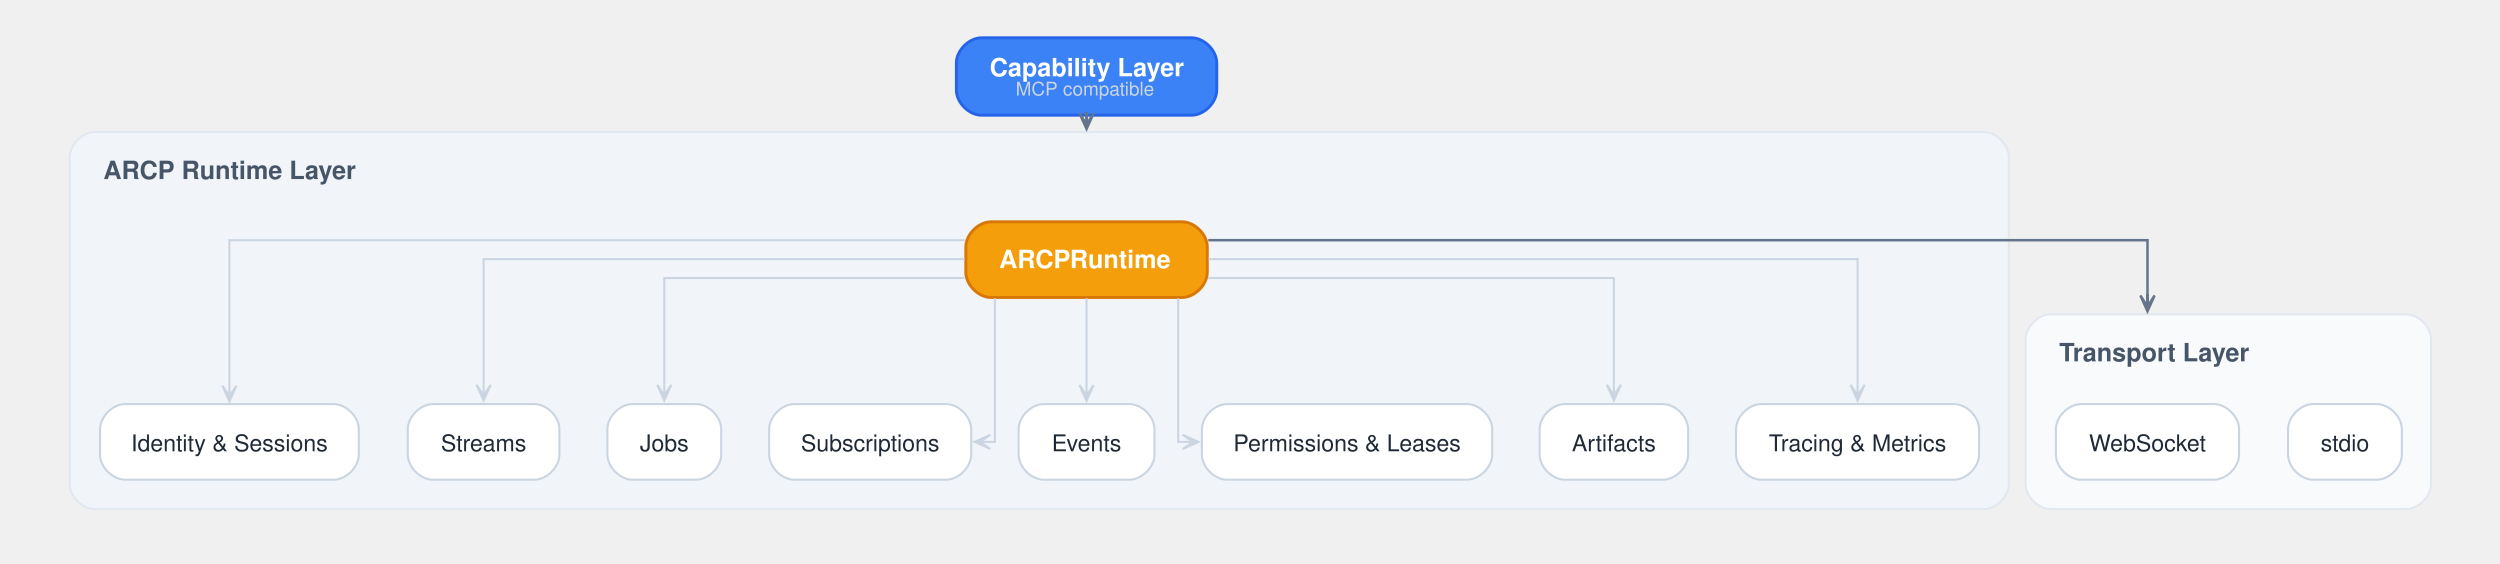
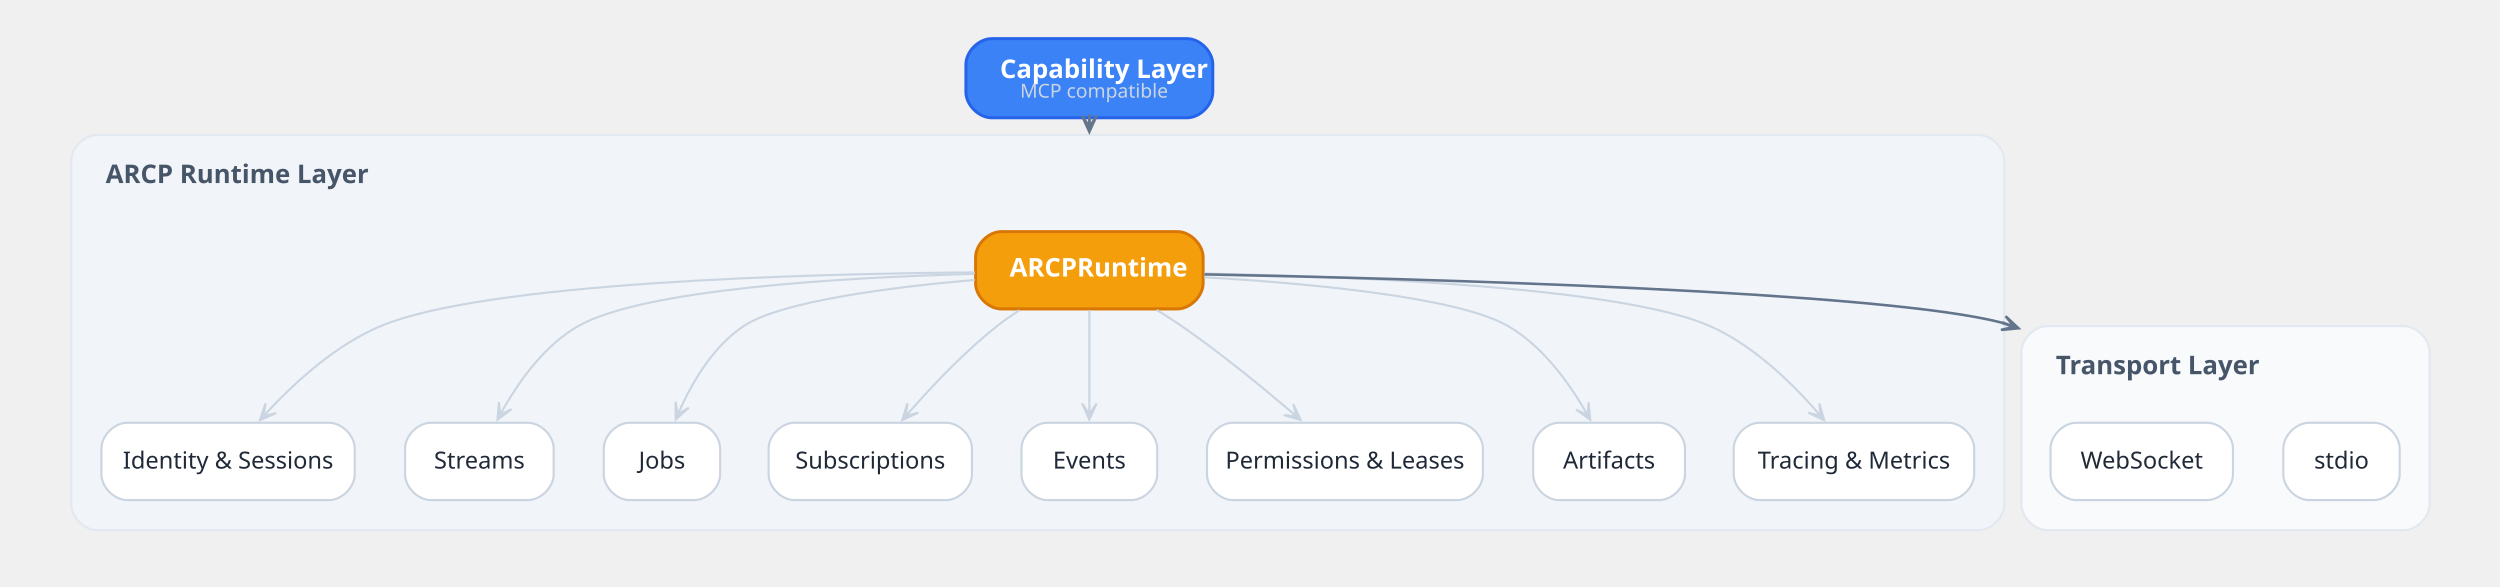
- <svg xmlns="http://www.w3.org/2000/svg" width="1190pt" height="268pt" viewBox="0.00 0.00 1190.00 268.00">
-   <g id="graph0" class="graph" transform="scale(1 1) rotate(0) translate(25.2 250.34)">
+ <svg xmlns="http://www.w3.org/2000/svg" width="1164pt" height="273pt" viewBox="0.00 0.00 1164.00 273.00">
+   <g id="graph0" class="graph" transform="scale(1 1) rotate(0) translate(25.2 254.84)">
    <g id="clust1" class="cluster">
-       <path fill="#f1f5f9" stroke="#e2e8f0" d="M20,-8C20,-8 919,-8 919,-8 925,-8 931,-14 931,-20 931,-20 931,-175.5 931,-175.5 931,-181.5 925,-187.5 919,-187.5 919,-187.5 20,-187.5 20,-187.5 14,-187.5 8,-181.5 8,-175.5 8,-175.5 8,-20 8,-20 8,-14 14,-8 20,-8" />
-       <text xml:space="preserve" text-anchor="start" x="24" y="-165.1" font-family="Helvetica,sans-Serif" font-weight="bold" font-size="12.00" fill="#475569">ARCP Runtime Layer</text>
+       <path fill="#f1f5f9" stroke="#e2e8f0" d="M20,-8C20,-8 896,-8 896,-8 902,-8 908,-14 908,-20 908,-20 908,-180 908,-180 908,-186 902,-192 896,-192 896,-192 20,-192 20,-192 14,-192 8,-186 8,-180 8,-180 8,-20 8,-20 8,-14 14,-8 20,-8" />
+       <text xml:space="preserve" text-anchor="start" x="24" y="-169.6" font-family="TT Commons Pro Trial" font-weight="bold" font-size="12.00" fill="#475569">ARCP Runtime Layer</text>
    </g>
    <g id="clust2" class="cluster">
-       <path fill="#f8fafc" stroke="#e2e8f0" d="M951,-8C951,-8 1120,-8 1120,-8 1126,-8 1132,-14 1132,-20 1132,-20 1132,-88.75 1132,-88.75 1132,-94.75 1126,-100.75 1120,-100.75 1120,-100.75 951,-100.75 951,-100.75 945,-100.75 939,-94.75 939,-88.75 939,-88.75 939,-20 939,-20 939,-14 945,-8 951,-8" />
-       <text xml:space="preserve" text-anchor="start" x="955" y="-78.35" font-family="Helvetica,sans-Serif" font-weight="bold" font-size="12.00" fill="#475569">Transport Layer</text>
+       <path fill="#f8fafc" stroke="#e2e8f0" d="M928,-8C928,-8 1094,-8 1094,-8 1100,-8 1106,-14 1106,-20 1106,-20 1106,-91 1106,-91 1106,-97 1100,-103 1094,-103 1094,-103 928,-103 928,-103 922,-103 916,-97 916,-91 916,-91 916,-20 916,-20 916,-14 922,-8 928,-8" />
+       <text xml:space="preserve" text-anchor="start" x="932" y="-80.6" font-family="TT Commons Pro Trial" font-weight="bold" font-size="12.00" fill="#475569">Transport Layer</text>
    </g>
    <g id="node1" class="node">
-       <path fill="#3b82f6" stroke="#2563eb" stroke-width="1.4" d="M541.97,-232.34C541.97,-232.34 442.03,-232.34 442.03,-232.34 436.03,-232.34 430.03,-226.34 430.03,-220.34 430.03,-220.34 430.03,-207.5 430.03,-207.5 430.03,-201.5 436.03,-195.5 442.03,-195.5 442.03,-195.5 541.97,-195.5 541.97,-195.5 547.97,-195.5 553.97,-201.5 553.97,-207.5 553.97,-207.5 553.97,-220.34 553.97,-220.34 553.97,-226.34 547.97,-232.34 541.97,-232.34" />
-       <text xml:space="preserve" text-anchor="start" x="445.88" y="-214.02" font-family="Helvetica,sans-Serif" font-weight="bold" font-size="12.00" fill="white">Capability Layer</text>
-       <text xml:space="preserve" text-anchor="start" x="458.25" y="-204.87" font-family="Helvetica,sans-Serif" font-size="9.00" fill="#cbd5e1">MCP compatible</text>
+       <path fill="#3b82f6" stroke="#2563eb" stroke-width="1.4" d="M527.47,-236.84C527.47,-236.84 436.53,-236.84 436.53,-236.84 430.53,-236.84 424.53,-230.84 424.53,-224.84 424.53,-224.84 424.53,-212 424.53,-212 424.53,-206 430.53,-200 436.53,-200 436.53,-200 527.47,-200 527.47,-200 533.47,-200 539.47,-206 539.47,-212 539.47,-212 539.47,-224.84 539.47,-224.84 539.47,-230.84 533.47,-236.84 527.47,-236.84" />
+       <text xml:space="preserve" text-anchor="start" x="440.38" y="-218.52" font-family="TT Commons Pro Trial" font-weight="bold" font-size="12.00" fill="white">Capability Layer</text>
+       <text xml:space="preserve" text-anchor="start" x="449.75" y="-209.37" font-family="TT Commons Pro Trial" font-size="9.00" fill="#cbd5e1">MCP compatible</text>
    </g>
    <g id="node2" class="node">
-       <path fill="#f59e0b" stroke="#d97706" stroke-width="1.4" d="M537.47,-144.75C537.47,-144.75 446.53,-144.75 446.53,-144.75 440.53,-144.75 434.53,-138.75 434.53,-132.75 434.53,-132.75 434.53,-120.75 434.53,-120.75 434.53,-114.75 440.53,-108.75 446.53,-108.75 446.53,-108.75 537.47,-108.75 537.47,-108.75 543.47,-108.75 549.47,-114.75 549.47,-120.75 549.47,-120.75 549.47,-132.75 549.47,-132.75 549.47,-138.75 543.47,-144.75 537.47,-144.75" />
-       <text xml:space="preserve" text-anchor="start" x="450.38" y="-122.72" font-family="Helvetica,sans-Serif" font-weight="bold" font-size="12.00" fill="white">ARCPRuntime</text>
+       <path fill="#f59e0b" stroke="#d97706" stroke-width="1.4" d="M522.97,-147C522.97,-147 441.03,-147 441.03,-147 435.03,-147 429.03,-141 429.03,-135 429.03,-135 429.03,-123 429.03,-123 429.03,-117 435.03,-111 441.03,-111 441.03,-111 522.97,-111 522.97,-111 528.97,-111 534.97,-117 534.97,-123 534.97,-123 534.97,-135 534.97,-135 534.97,-141 528.97,-147 522.97,-147" />
+       <text xml:space="preserve" text-anchor="start" x="444.88" y="-126.1" font-family="TT Commons Pro Trial" font-weight="bold" font-size="12.00" fill="white">ARCPRuntime</text>
    </g>
    <g id="edge2" class="edge">
-       <path fill="none" stroke="#64748b" stroke-width="1.2" d="M492,-195.01C492,-195.01 492,-194.96 492,-194.87" />
-       <polygon fill="#64748b" stroke="#64748b" stroke-width="1.2" points="492,-188.96 495.38,-196.46 492.1,-191.25 492.1,-196.46 492,-196.46 491.9,-196.46 491.9,-191.25 488.63,-196.46 492,-188.96" />
+       <path fill="none" stroke="#64748b" stroke-width="1.2" d="M482,-199.31C482,-199.16 482,-199.02 482,-198.87" />
+       <polygon fill="#64748b" stroke="#64748b" stroke-width="1.2" points="482,-193.46 485.38,-200.96 482.1,-195.75 482.1,-200.96 482,-200.96 481.9,-200.96 481.9,-195.75 478.63,-200.96 482,-193.46" />
    </g>
    <g id="node3" class="node">
-       <path fill="white" stroke="#cbd5e1" d="M133.59,-58C133.59,-58 34.41,-58 34.41,-58 28.41,-58 22.41,-52 22.41,-46 22.41,-46 22.41,-34 22.41,-34 22.41,-28 28.41,-22 34.41,-22 34.41,-22 133.59,-22 133.59,-22 139.59,-22 145.59,-28 145.59,-34 145.59,-34 145.59,-46 145.59,-46 145.59,-52 139.59,-58 133.59,-58" />
-       <text xml:space="preserve" text-anchor="middle" x="84" y="-35.55" font-family="Helvetica,sans-Serif" font-size="11.00" fill="#1f2937">Identity &amp; Sessions</text>
+       <path fill="white" stroke="#cbd5e1" d="M127.97,-58C127.97,-58 34.03,-58 34.03,-58 28.03,-58 22.03,-52 22.03,-46 22.03,-46 22.03,-34 22.03,-34 22.03,-28 28.03,-22 34.03,-22 34.03,-22 127.97,-22 127.97,-22 133.97,-22 139.97,-28 139.97,-34 139.97,-34 139.97,-46 139.97,-46 139.97,-52 133.97,-58 127.97,-58" />
+       <text xml:space="preserve" text-anchor="middle" x="81" y="-36.67" font-family="TT Commons Pro Trial" font-size="11.00" fill="#1f2937">Identity &amp; Sessions</text>
    </g>
    <g id="edge4" class="edge">
-       <path fill="none" stroke="#cbd5e1" d="M433.98,-136C321.34,-136 84,-136 84,-136 84,-136 84,-66.78 84,-66.78" />
-       <polygon fill="#cbd5e1" stroke="#cbd5e1" points="84,-59.28 87.38,-66.78 84,-61.81 84,-66.78 84,-66.78 84,-66.78 84,-61.81 80.63,-66.78 84,-59.28" />
+       <path fill="none" stroke="#cbd5e1" d="M428.63,-128.02C348.28,-127.36 200.49,-123.31 152,-103 131.97,-94.61 113.63,-78.26 100.61,-64.46" />
+       <polygon fill="#cbd5e1" stroke="#cbd5e1" points="95.84,-59.23 103.39,-62.5 97.55,-61.1 100.9,-64.77 100.9,-64.77 100.9,-64.77 97.55,-61.1 98.41,-67.05 95.84,-59.23" />
    </g>
    <g id="node4" class="node">
-       <path fill="white" stroke="#cbd5e1" d="M229.09,-58C229.09,-58 180.91,-58 180.91,-58 174.91,-58 168.91,-52 168.91,-46 168.91,-46 168.91,-34 168.91,-34 168.91,-28 174.91,-22 180.91,-22 180.91,-22 229.09,-22 229.09,-22 235.09,-22 241.09,-28 241.09,-34 241.09,-34 241.09,-46 241.09,-46 241.09,-52 235.09,-58 229.09,-58" />
-       <text xml:space="preserve" text-anchor="middle" x="205" y="-35.55" font-family="Helvetica,sans-Serif" font-size="11.00" fill="#1f2937">Streams</text>
+       <path fill="white" stroke="#cbd5e1" d="M220.59,-58C220.59,-58 175.41,-58 175.41,-58 169.41,-58 163.41,-52 163.41,-46 163.41,-46 163.41,-34 163.41,-34 163.41,-28 169.41,-22 175.41,-22 175.41,-22 220.59,-22 220.59,-22 226.59,-22 232.59,-28 232.59,-34 232.59,-34 232.59,-46 232.59,-46 232.59,-52 226.59,-58 220.59,-58" />
+       <text xml:space="preserve" text-anchor="middle" x="198" y="-36.67" font-family="TT Commons Pro Trial" font-size="11.00" fill="#1f2937">Streams</text>
    </g>
    <g id="edge5" class="edge">
-       <path fill="none" stroke="#cbd5e1" d="M433.92,-127C350.06,-127 205,-127 205,-127 205,-127 205,-67.17 205,-67.17" />
-       <polygon fill="#cbd5e1" stroke="#cbd5e1" points="205,-59.67 208.38,-67.17 205,-62.2 205,-67.17 205,-67.17 205,-67.17 205,-62.2 201.63,-67.17 205,-59.67" />
+       <path fill="none" stroke="#cbd5e1" d="M428.52,-127.32C368.17,-125.71 274.45,-120.37 244,-103 229.21,-94.56 217.77,-79.22 210,-65.92" />
+       <polygon fill="#cbd5e1" stroke="#cbd5e1" points="206.43,-59.45 213.01,-64.39 207.66,-61.67 210.05,-66.02 210.05,-66.02 210.05,-66.02 207.66,-61.67 207.1,-67.65 206.43,-59.45" />
    </g>
    <g id="node5" class="node">
-       <path fill="white" stroke="#cbd5e1" d="M306.09,-58C306.09,-58 275.91,-58 275.91,-58 269.91,-58 263.91,-52 263.91,-46 263.91,-46 263.91,-34 263.91,-34 263.91,-28 269.91,-22 275.91,-22 275.91,-22 306.09,-22 306.09,-22 312.09,-22 318.09,-28 318.09,-34 318.09,-34 318.09,-46 318.09,-46 318.09,-52 312.09,-58 306.09,-58" />
-       <text xml:space="preserve" text-anchor="middle" x="291" y="-35.55" font-family="Helvetica,sans-Serif" font-size="11.00" fill="#1f2937">Jobs</text>
+       <path fill="white" stroke="#cbd5e1" d="M298.09,-58C298.09,-58 267.91,-58 267.91,-58 261.91,-58 255.91,-52 255.91,-46 255.91,-46 255.91,-34 255.91,-34 255.91,-28 261.91,-22 267.91,-22 267.91,-22 298.09,-22 298.09,-22 304.09,-22 310.09,-28 310.09,-34 310.09,-34 310.09,-46 310.09,-46 310.09,-52 304.09,-58 298.09,-58" />
+       <text xml:space="preserve" text-anchor="middle" x="283" y="-36.67" font-family="TT Commons Pro Trial" font-size="11.00" fill="#1f2937">Jobs</text>
    </g>
    <g id="edge6" class="edge">
-       <path fill="none" stroke="#cbd5e1" d="M433.86,-118C374.5,-118 291,-118 291,-118 291,-118 291,-67.2 291,-67.2" />
-       <polygon fill="#cbd5e1" stroke="#cbd5e1" points="291,-59.7 294.38,-67.2 291,-62.23 291,-67.2 291,-67.2 291,-67.2 291,-62.23 287.63,-67.2 291,-59.7" />
+       <path fill="none" stroke="#cbd5e1" d="M428.7,-124.53C388.82,-121.06 338.3,-114.52 321,-103 307.86,-94.25 298.49,-79.25 292.34,-66.2" />
+       <polygon fill="#cbd5e1" stroke="#cbd5e1" points="289.41,-59.52 295.51,-65.03 290.43,-61.84 292.42,-66.39 292.42,-66.39 292.42,-66.39 290.43,-61.84 289.33,-67.74 289.41,-59.52" />
    </g>
    <g id="node6" class="node">
-       <path fill="white" stroke="#cbd5e1" d="M425.09,-58C425.09,-58 352.91,-58 352.91,-58 346.91,-58 340.91,-52 340.91,-46 340.91,-46 340.91,-34 340.91,-34 340.91,-28 346.91,-22 352.91,-22 352.91,-22 425.09,-22 425.09,-22 431.09,-22 437.09,-28 437.09,-34 437.09,-34 437.09,-46 437.09,-46 437.09,-52 431.09,-58 425.09,-58" />
-       <text xml:space="preserve" text-anchor="middle" x="389" y="-35.55" font-family="Helvetica,sans-Serif" font-size="11.00" fill="#1f2937">Subscriptions</text>
+       <path fill="white" stroke="#cbd5e1" d="M415.34,-58C415.34,-58 344.66,-58 344.66,-58 338.66,-58 332.66,-52 332.66,-46 332.66,-46 332.66,-34 332.66,-34 332.66,-28 338.66,-22 344.66,-22 344.66,-22 415.34,-22 415.34,-22 421.34,-22 427.34,-28 427.34,-34 427.34,-34 427.34,-46 427.34,-46 427.34,-52 421.34,-58 415.34,-58" />
+       <text xml:space="preserve" text-anchor="middle" x="380" y="-36.67" font-family="TT Commons Pro Trial" font-size="11.00" fill="#1f2937">Subscriptions</text>
    </g>
    <g id="edge7" class="edge">
-       <path fill="none" stroke="#cbd5e1" d="M448.38,-108.35C448.38,-82.89 448.38,-40 448.38,-40 448.38,-40 446.2,-40 446.2,-40" />
-       <polygon fill="#cbd5e1" stroke="#cbd5e1" points="438.7,-40 446.2,-36.63 441.23,-40 446.2,-40 446.2,-40 446.2,-40 441.23,-40 446.2,-43.38 438.7,-40" />
+       <path fill="none" stroke="#cbd5e1" d="M449.41,-110.39C445.8,-108.05 442.25,-105.57 439,-103 424.73,-91.73 410.63,-77.08 399.79,-64.84" />
+       <polygon fill="#cbd5e1" stroke="#cbd5e1" points="394.92,-59.25 402.39,-62.69 396.58,-61.16 399.84,-64.91 399.84,-64.91 399.84,-64.91 396.58,-61.16 397.3,-67.12 394.92,-59.25" />
    </g>
    <g id="node7" class="node">
-       <path fill="white" stroke="#cbd5e1" d="M512.34,-58C512.34,-58 471.66,-58 471.66,-58 465.66,-58 459.66,-52 459.66,-46 459.66,-46 459.66,-34 459.66,-34 459.66,-28 465.66,-22 471.66,-22 471.66,-22 512.34,-22 512.34,-22 518.34,-22 524.34,-28 524.34,-34 524.34,-34 524.34,-46 524.34,-46 524.34,-52 518.34,-58 512.34,-58" />
-       <text xml:space="preserve" text-anchor="middle" x="492" y="-35.55" font-family="Helvetica,sans-Serif" font-size="11.00" fill="#1f2937">Events</text>
+       <path fill="white" stroke="#cbd5e1" d="M501.59,-58C501.59,-58 462.41,-58 462.41,-58 456.41,-58 450.41,-52 450.41,-46 450.41,-46 450.41,-34 450.41,-34 450.41,-28 456.41,-22 462.41,-22 462.41,-22 501.59,-22 501.59,-22 507.59,-22 513.59,-28 513.59,-34 513.59,-34 513.59,-46 513.59,-46 513.59,-52 507.59,-58 501.59,-58" />
+       <text xml:space="preserve" text-anchor="middle" x="482" y="-36.67" font-family="TT Commons Pro Trial" font-size="11.00" fill="#1f2937">Events</text>
    </g>
    <g id="edge8" class="edge">
-       <path fill="none" stroke="#cbd5e1" d="M492,-108.35C492,-108.35 492,-67.09 492,-67.09" />
-       <polygon fill="#cbd5e1" stroke="#cbd5e1" points="492,-59.59 495.38,-67.09 492,-62.12 492,-67.09 492,-67.09 492,-67.09 492,-62.12 488.63,-67.09 492,-59.59" />
+       <path fill="none" stroke="#cbd5e1" d="M482,-110.39C482,-97.93 482,-81.01 482,-67" />
+       <polygon fill="#cbd5e1" stroke="#cbd5e1" points="482,-59.5 485.38,-67 482,-62.03 482,-67 482,-67 482,-67 482,-62.03 478.63,-67 482,-59.5" />
    </g>
    <g id="node8" class="node">
-       <path fill="white" stroke="#cbd5e1" d="M673.09,-58C673.09,-58 558.91,-58 558.91,-58 552.91,-58 546.91,-52 546.91,-46 546.91,-46 546.91,-34 546.91,-34 546.91,-28 552.91,-22 558.91,-22 558.91,-22 673.09,-22 673.09,-22 679.09,-22 685.09,-28 685.09,-34 685.09,-34 685.09,-46 685.09,-46 685.09,-52 679.09,-58 673.09,-58" />
-       <text xml:space="preserve" text-anchor="middle" x="616" y="-35.55" font-family="Helvetica,sans-Serif" font-size="11.00" fill="#1f2937">Permissions &amp; Leases</text>
+       <path fill="white" stroke="#cbd5e1" d="M653.22,-58C653.22,-58 548.78,-58 548.78,-58 542.78,-58 536.78,-52 536.78,-46 536.78,-46 536.78,-34 536.78,-34 536.78,-28 542.78,-22 548.78,-22 548.78,-22 653.22,-22 653.22,-22 659.22,-22 665.22,-28 665.22,-34 665.22,-34 665.22,-46 665.22,-46 665.22,-52 659.22,-58 653.22,-58" />
+       <text xml:space="preserve" text-anchor="middle" x="601" y="-36.67" font-family="TT Commons Pro Trial" font-size="11.00" fill="#1f2937">Permissions &amp; Leases</text>
    </g>
    <g id="edge9" class="edge">
-       <path fill="none" stroke="#cbd5e1" d="M535.62,-108.35C535.62,-82.89 535.62,-40 535.62,-40 535.62,-40 537.75,-40 537.75,-40" />
-       <polygon fill="#cbd5e1" stroke="#cbd5e1" points="545.25,-40 537.75,-43.38 542.71,-40 537.75,-40 537.75,-40 537.75,-40 542.71,-40 537.75,-36.63 545.25,-40" />
+       <path fill="none" stroke="#cbd5e1" d="M513.36,-110.54C517.34,-108.1 521.31,-105.56 525,-103 542.36,-90.98 560.74,-76.06 575.07,-63.87" />
+       <polygon fill="#cbd5e1" stroke="#cbd5e1" points="580.43,-59.27 576.93,-66.71 578.51,-60.92 574.74,-64.15 574.74,-64.15 574.74,-64.15 578.51,-60.92 572.54,-61.59 580.43,-59.27" />
    </g>
    <g id="node9" class="node">
-       <path fill="white" stroke="#cbd5e1" d="M766.34,-58C766.34,-58 719.66,-58 719.66,-58 713.66,-58 707.66,-52 707.66,-46 707.66,-46 707.66,-34 707.66,-34 707.66,-28 713.66,-22 719.66,-22 719.66,-22 766.34,-22 766.34,-22 772.34,-22 778.34,-28 778.34,-34 778.34,-34 778.34,-46 778.34,-46 778.34,-52 772.34,-58 766.34,-58" />
-       <text xml:space="preserve" text-anchor="middle" x="743" y="-35.55" font-family="Helvetica,sans-Serif" font-size="11.00" fill="#1f2937">Artifacts</text>
+       <path fill="white" stroke="#cbd5e1" d="M747.34,-58C747.34,-58 700.66,-58 700.66,-58 694.66,-58 688.66,-52 688.66,-46 688.66,-46 688.66,-34 688.66,-34 688.66,-28 694.66,-22 700.66,-22 700.66,-22 747.34,-22 747.34,-22 753.34,-22 759.34,-28 759.34,-34 759.34,-34 759.34,-46 759.34,-46 759.34,-52 753.34,-58 747.34,-58" />
+       <text xml:space="preserve" text-anchor="middle" x="724" y="-36.67" font-family="TT Commons Pro Trial" font-size="11.00" fill="#1f2937">Artifacts</text>
    </g>
    <g id="edge10" class="edge">
-       <path fill="none" stroke="#cbd5e1" d="M549.9,-118C624.03,-118 743,-118 743,-118 743,-118 743,-67.2 743,-67.2" />
-       <polygon fill="#cbd5e1" stroke="#cbd5e1" points="743,-59.7 746.38,-67.2 743,-62.23 743,-67.2 743,-67.2 743,-67.2 743,-62.23 739.63,-67.2 743,-59.7" />
+       <path fill="none" stroke="#cbd5e1" d="M535.59,-125.75C584.85,-122.87 653.67,-116.51 677,-103 691.85,-94.4 703.54,-79.06 711.55,-65.8" />
+       <polygon fill="#cbd5e1" stroke="#cbd5e1" points="715.22,-59.35 714.44,-67.53 713.97,-61.55 711.51,-65.86 711.51,-65.86 711.51,-65.86 713.97,-61.55 708.58,-64.19 715.22,-59.35" />
    </g>
    <g id="node10" class="node">
-       <path fill="white" stroke="#cbd5e1" d="M904.84,-58C904.84,-58 813.16,-58 813.16,-58 807.16,-58 801.16,-52 801.16,-46 801.16,-46 801.16,-34 801.16,-34 801.16,-28 807.16,-22 813.16,-22 813.16,-22 904.84,-22 904.84,-22 910.84,-22 916.84,-28 916.84,-34 916.84,-34 916.84,-46 916.84,-46 916.84,-52 910.84,-58 904.84,-58" />
-       <text xml:space="preserve" text-anchor="middle" x="859" y="-35.55" font-family="Helvetica,sans-Serif" font-size="11.00" fill="#1f2937">Tracing &amp; Metrics</text>
+       <path fill="white" stroke="#cbd5e1" d="M881.97,-58C881.97,-58 794.03,-58 794.03,-58 788.03,-58 782.03,-52 782.03,-46 782.03,-46 782.03,-34 782.03,-34 782.03,-28 788.03,-22 794.03,-22 794.03,-22 881.97,-22 881.97,-22 887.97,-22 893.97,-28 893.97,-34 893.97,-34 893.97,-46 893.97,-46 893.97,-52 887.97,-58 881.97,-58" />
+       <text xml:space="preserve" text-anchor="middle" x="838" y="-36.67" font-family="TT Commons Pro Trial" font-size="11.00" fill="#1f2937">Tracing &amp; Metrics</text>
    </g>
    <g id="edge11" class="edge">
-       <path fill="none" stroke="#cbd5e1" d="M550.15,-127C653.64,-127 859,-127 859,-127 859,-127 859,-67.17 859,-67.17" />
-       <polygon fill="#cbd5e1" stroke="#cbd5e1" points="859,-59.67 862.38,-67.17 859,-62.2 859,-67.17 859,-67.17 859,-67.17 859,-62.2 855.63,-67.17 859,-59.67" />
+       <path fill="none" stroke="#cbd5e1" d="M535.63,-127.48C607.34,-126.09 730.18,-121.06 771,-103 790.06,-94.57 807.21,-78.44 819.39,-64.75" />
+       <polygon fill="#cbd5e1" stroke="#cbd5e1" points="824.16,-59.19 821.84,-67.08 822.52,-61.11 819.28,-64.88 819.28,-64.88 819.28,-64.88 822.52,-61.11 816.72,-62.69 824.16,-59.19" />
    </g>
    <g id="node11" class="node">
-       <path fill="white" stroke="#cbd5e1" d="M1028.59,-58C1028.59,-58 965.41,-58 965.41,-58 959.41,-58 953.41,-52 953.41,-46 953.41,-46 953.41,-34 953.41,-34 953.41,-28 959.41,-22 965.41,-22 965.41,-22 1028.59,-22 1028.59,-22 1034.59,-22 1040.59,-28 1040.59,-34 1040.59,-34 1040.59,-46 1040.59,-46 1040.59,-52 1034.59,-58 1028.59,-58" />
-       <text xml:space="preserve" text-anchor="middle" x="997" y="-35.55" font-family="Helvetica,sans-Serif" font-size="11.00" fill="#1f2937">WebSocket</text>
+       <path fill="white" stroke="#cbd5e1" d="M1002.47,-58C1002.47,-58 941.53,-58 941.53,-58 935.53,-58 929.53,-52 929.53,-46 929.53,-46 929.53,-34 929.53,-34 929.53,-28 935.53,-22 941.53,-22 941.53,-22 1002.47,-22 1002.47,-22 1008.47,-22 1014.47,-28 1014.47,-34 1014.47,-34 1014.47,-46 1014.47,-46 1014.47,-52 1008.47,-58 1002.47,-58" />
+       <text xml:space="preserve" text-anchor="middle" x="972" y="-36.67" font-family="TT Commons Pro Trial" font-size="11.00" fill="#1f2937">WebSocket</text>
    </g>
    <g id="edge3" class="edge">
-       <path fill="none" stroke="#64748b" stroke-width="1.2" d="M549.93,-136C682.58,-136 997,-136 997,-136 997,-136 997,-123.82 997,-109.7" />
-       <polygon fill="#64748b" stroke="#64748b" stroke-width="1.2" points="997,-102.21 1000.38,-109.71 997.1,-104.5 997.1,-109.71 997,-109.71 996.9,-109.71 996.9,-104.5 993.63,-109.71 997,-102.21" />
+       <path fill="none" stroke="#64748b" stroke-width="1.2" d="M535.61,-127.09C637.21,-125.05 852.37,-119.23 907.61,-104.4" />
+       <polygon fill="#64748b" stroke="#64748b" stroke-width="1.2" points="914.62,-101.99 908.62,-107.62 912.49,-102.83 907.56,-104.52 907.53,-104.43 907.49,-104.33 912.42,-102.64 906.43,-101.23 914.62,-101.99" />
    </g>
    <g id="node12" class="node">
-       <path fill="white" stroke="#cbd5e1" d="M1106.09,-58C1106.09,-58 1075.91,-58 1075.91,-58 1069.91,-58 1063.91,-52 1063.91,-46 1063.91,-46 1063.91,-34 1063.91,-34 1063.91,-28 1069.91,-22 1075.91,-22 1075.91,-22 1106.09,-22 1106.09,-22 1112.09,-22 1118.09,-28 1118.09,-34 1118.09,-34 1118.09,-46 1118.09,-46 1118.09,-52 1112.09,-58 1106.09,-58" />
-       <text xml:space="preserve" text-anchor="middle" x="1091" y="-35.55" font-family="Helvetica,sans-Serif" font-size="11.00" fill="#1f2937">stdio</text>
+       <path fill="white" stroke="#cbd5e1" d="M1080.09,-58C1080.09,-58 1049.91,-58 1049.91,-58 1043.91,-58 1037.91,-52 1037.91,-46 1037.91,-46 1037.91,-34 1037.91,-34 1037.91,-28 1043.91,-22 1049.91,-22 1049.91,-22 1080.09,-22 1080.09,-22 1086.09,-22 1092.09,-28 1092.09,-34 1092.09,-34 1092.09,-46 1092.09,-46 1092.09,-52 1086.09,-58 1080.09,-58" />
+       <text xml:space="preserve" text-anchor="middle" x="1065" y="-36.67" font-family="TT Commons Pro Trial" font-size="11.00" fill="#1f2937">stdio</text>
    </g>
  </g>
</svg>
